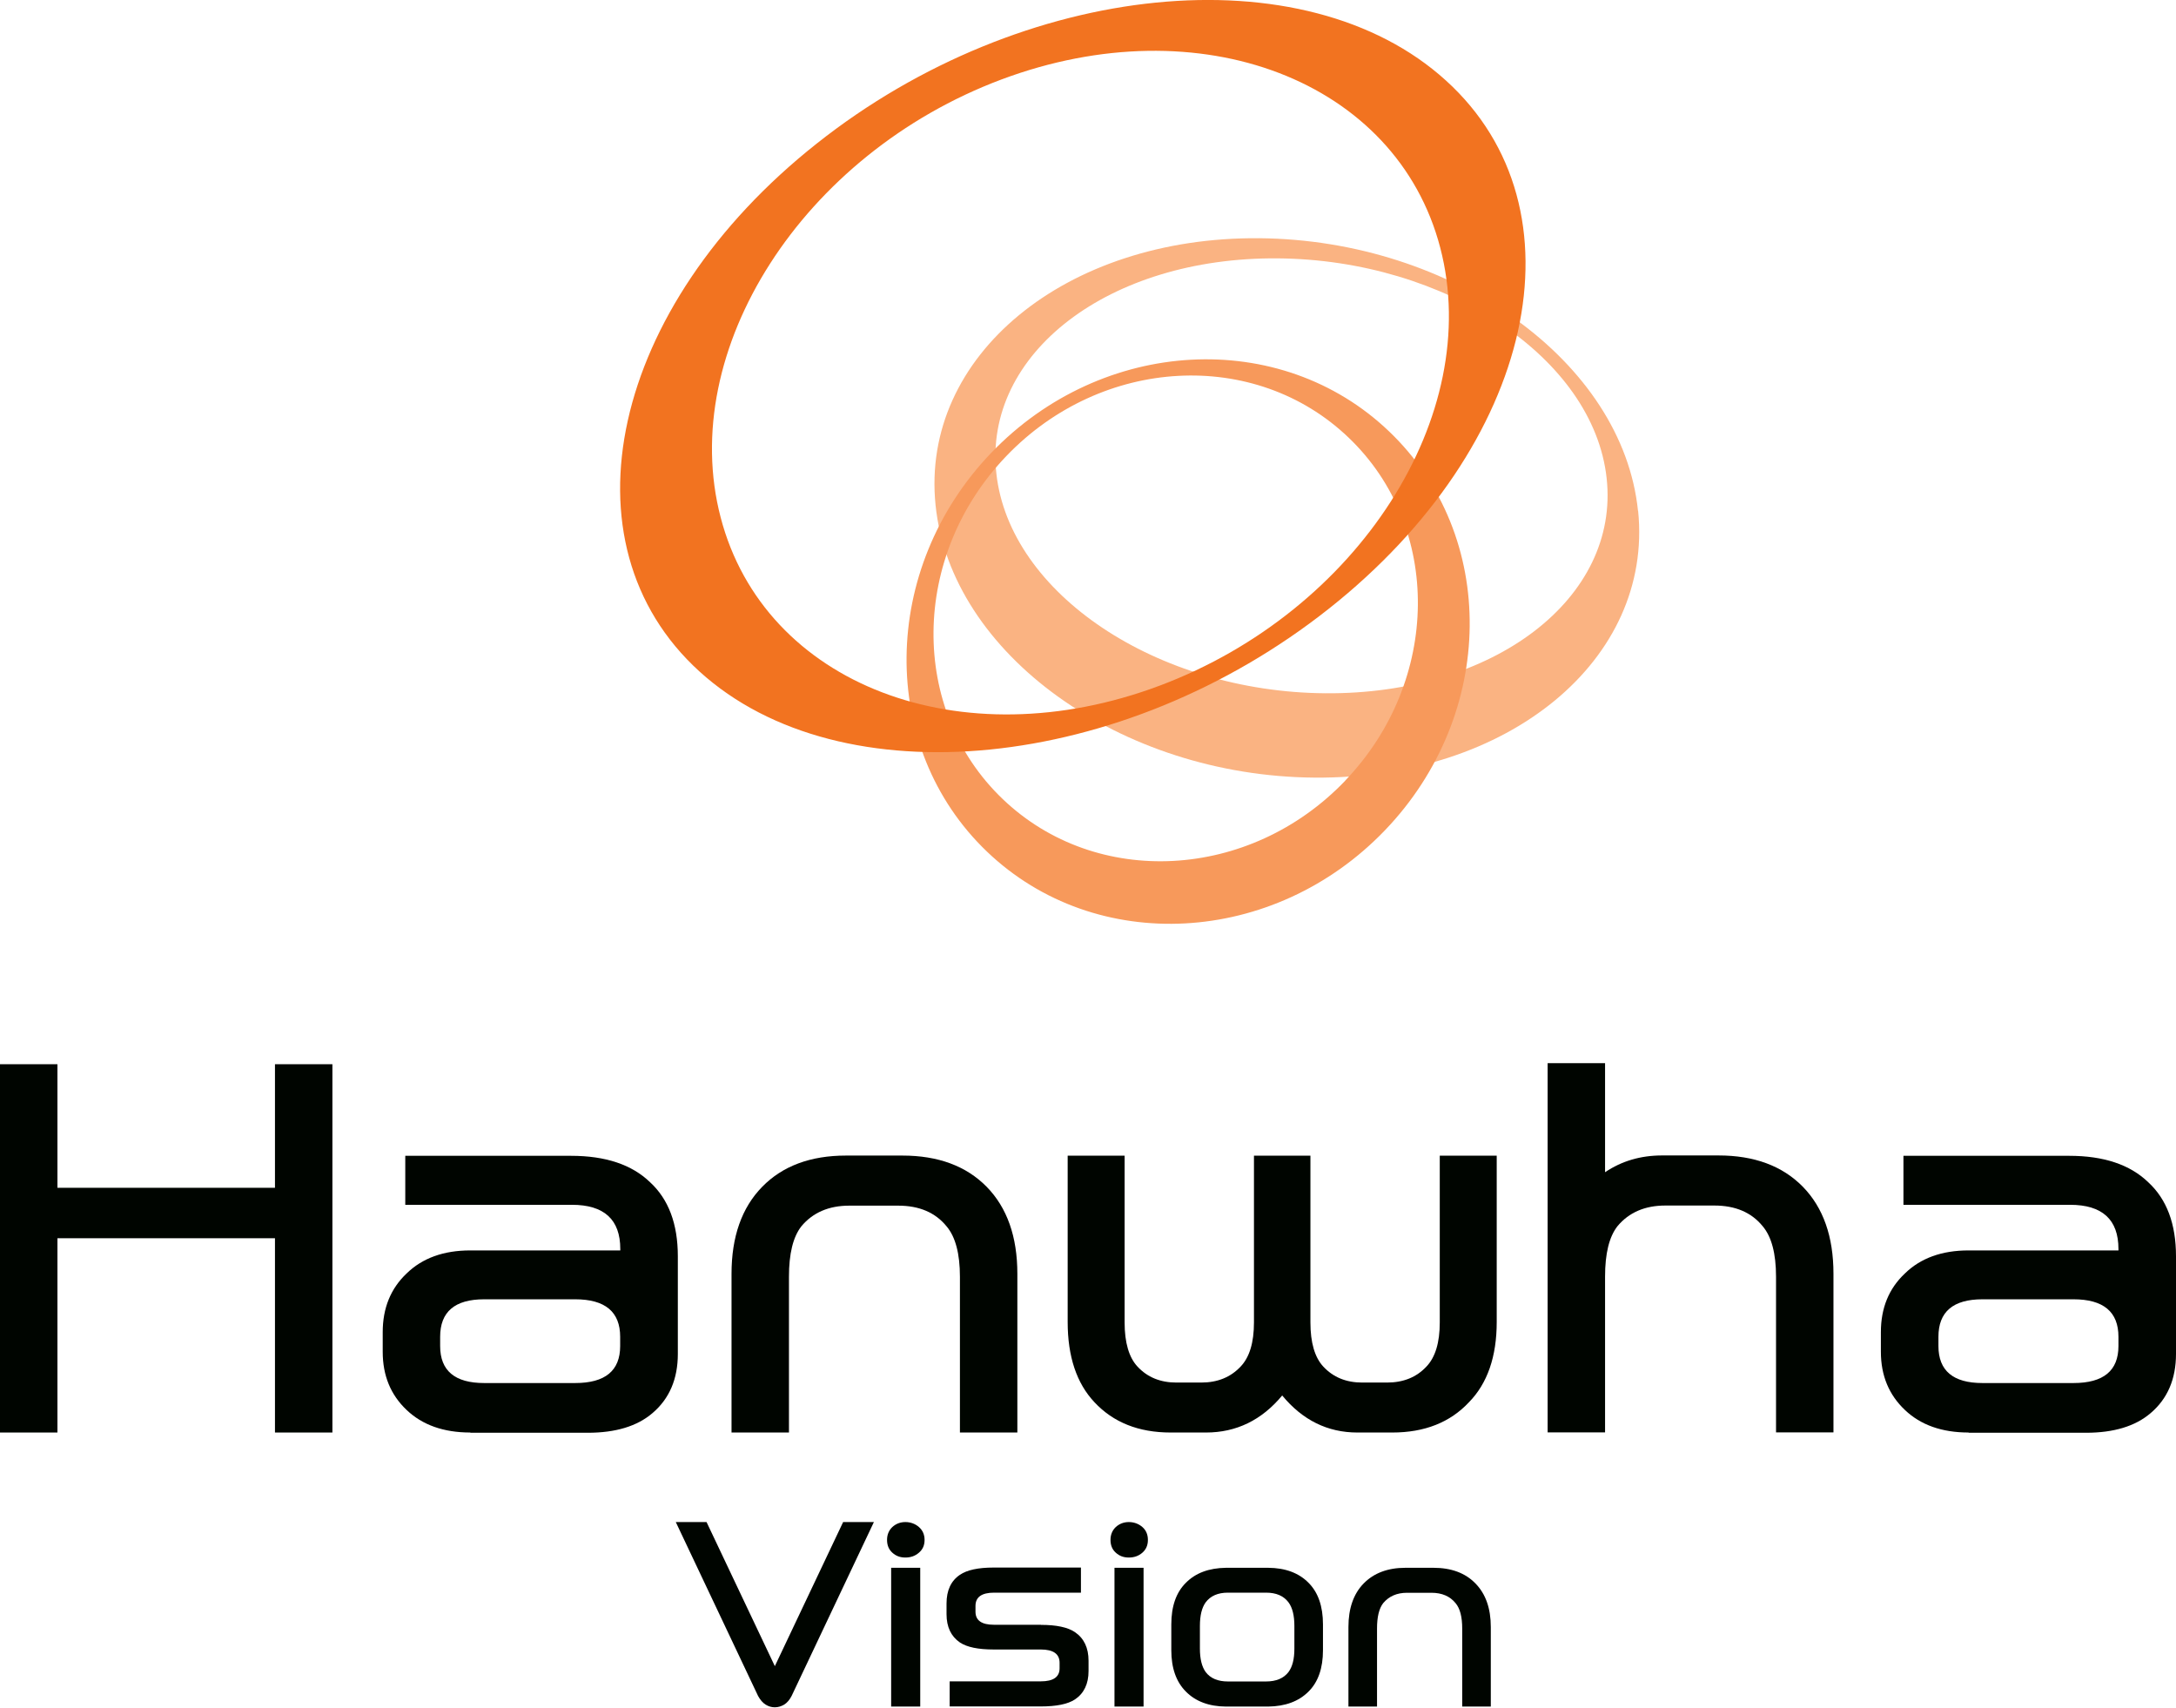
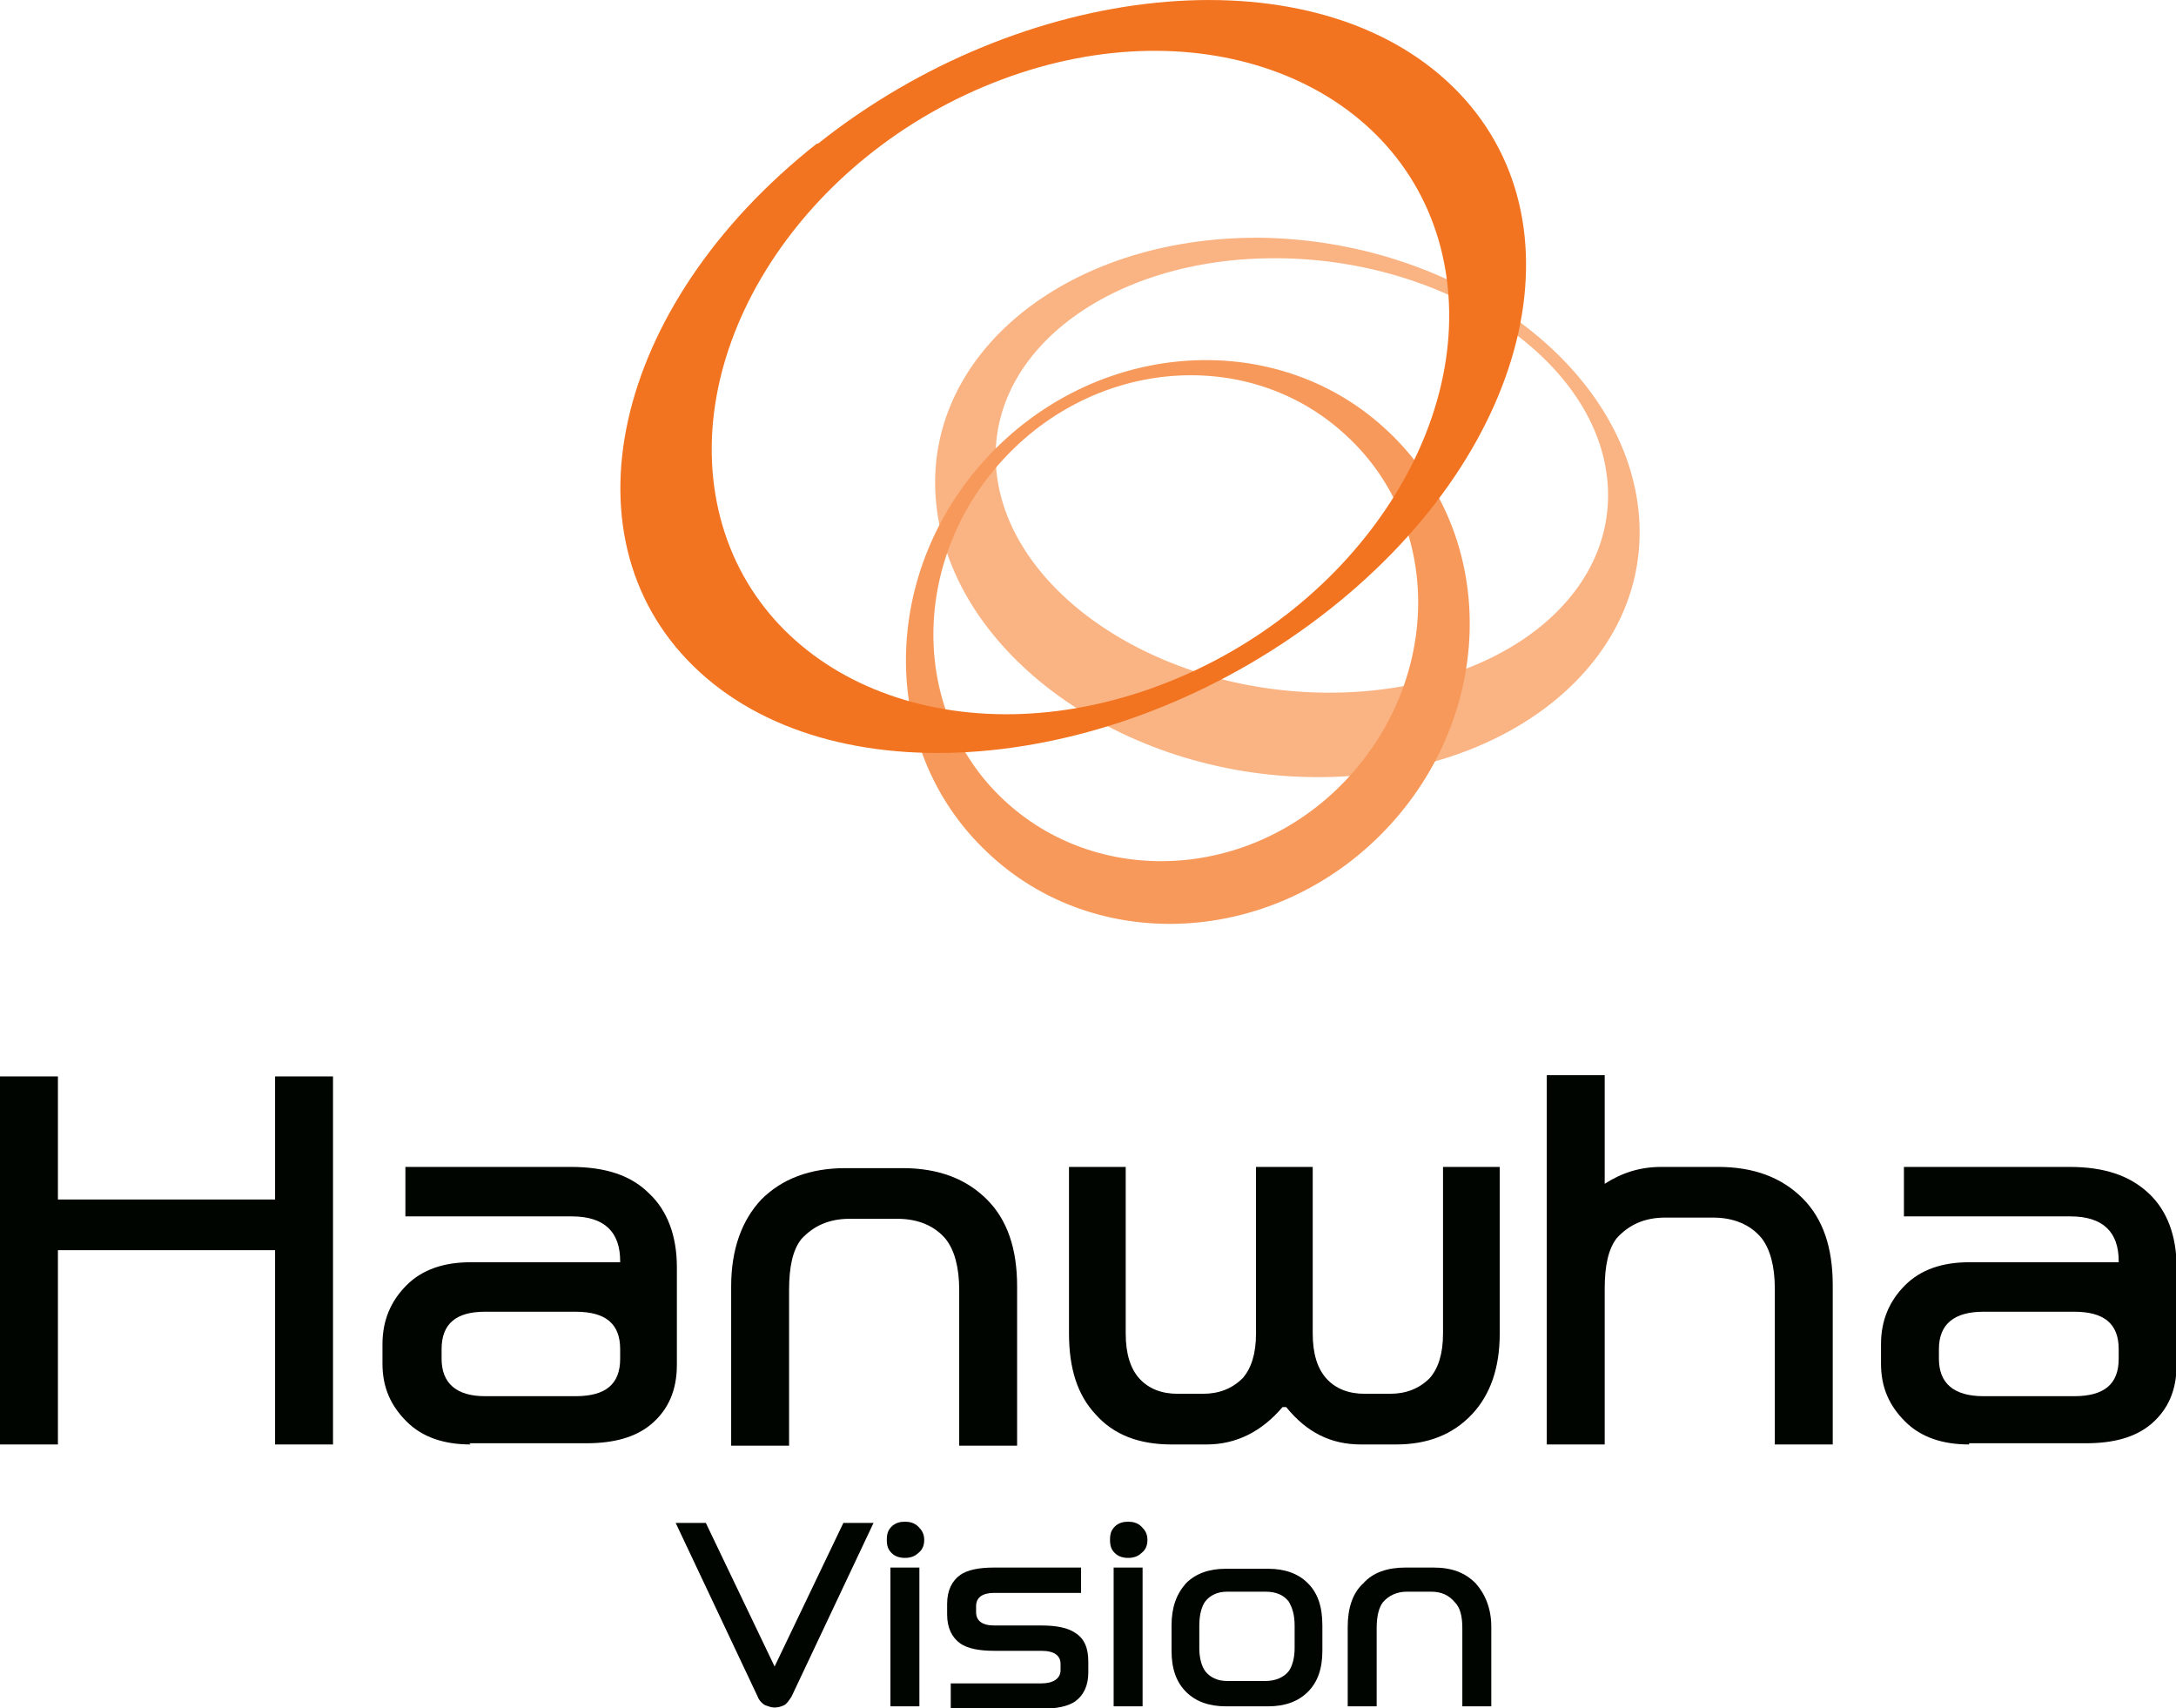
<svg xmlns="http://www.w3.org/2000/svg" id="_레이어_1" viewBox="0 0 180.35 141.48">
  <defs>
    <style>.cls-1{fill:#f7995b;}.cls-2{fill:#f27320;}.cls-3{fill:#fab382;}.cls-4{fill:#000500;}</style>
  </defs>
-   <path class="cls-3" d="M82.58,39.24c-1.1-9.95,9.34-17.94,23.31-17.83,13.96,.11,26.18,8.26,27.27,18.21,1.1,9.96-9.34,17.94-23.31,17.83-13.96-.1-26.18-8.26-27.27-18.21m53.18,3.09c-1.27-12.35-15.32-22.45-31.4-22.59-16.07-.13-28.08,9.77-26.82,22.11,1.26,12.34,15.32,22.46,31.4,22.59,16.07,.13,28.09-9.77,26.83-22.11" />
-   <path class="cls-1" d="M111.5,64.69c-7.92,8.28-20.63,8.95-28.39,1.53-7.77-7.42-7.63-20.15,.29-28.42,7.92-8.27,20.63-8.96,28.38-1.53,7.76,7.42,7.63,20.15-.29,28.42m-29.35-27.15c-9.2,9.61-9.36,24.4-.34,33.03,9.02,8.63,23.79,7.83,33-1.78,9.21-9.61,9.37-24.4,.34-33.03-9.01-8.63-23.79-7.83-33,1.78" />
-   <path class="cls-2" d="M82.99,6.59c16.47-6.17,32.76,.07,36.38,13.94,3.62,13.87-6.8,30.12-23.26,36.29-16.47,6.18-32.76-.07-36.38-13.94-3.63-13.87,6.79-30.11,23.26-36.29m-15.29,5.3c-17.1,13.52-21.44,33.12-9.72,43.76,11.72,10.65,35.08,8.32,52.16-5.21,17.09-13.52,21.44-33.12,9.71-43.76-11.72-10.65-35.07-8.32-52.15,5.21" />
+   <path class="cls-3" d="M 82.6 39.2 c -1.1 -9.9 9.3 -17.9 23.3 -17.8 c 14 0.1 26.2 8.3 27.3 18.2 c 1.1 10 -9.3 17.9 -23.3 17.8 c -14 -0.1 -26.2 -8.3 -27.3 -18.2 m 53.2 3.1 c -1.3 -12.3 -15.3 -22.4 -31.4 -22.6 c -16.1 -0.1 -28.1 9.8 -26.8 22.1 c 1.3 12.3 15.3 22.5 31.4 22.6 c 16.1 0.1 28.1 -9.8 26.8 -22.1" />
+   <path class="cls-1" d="M 111.5 64.7 c -7.9 8.3 -20.6 8.9 -28.4 1.5 c -7.8 -7.4 -7.6 -20.1 0.3 -28.4 c 7.9 -8.3 20.6 -9 28.4 -1.5 c 7.8 7.4 7.6 20.1 -0.3 28.4 m -29.4 -27.1 c -9.2 9.6 -9.4 24.4 -0.3 33 c 9 8.6 23.8 7.8 33 -1.8 c 9.2 -9.6 9.4 -24.4 0.3 -33 c -9 -8.6 -23.8 -7.8 -33 1.8" />
+   <path class="cls-2" d="M 83 6.6 c 16.5 -6.2 32.8 0.1 36.4 13.9 c 3.6 13.9 -6.8 30.1 -23.3 36.3 c -16.5 6.2 -32.8 -0.1 -36.4 -13.9 c -3.6 -13.9 6.8 -30.1 23.3 -36.3 m -15.3 5.3 c -17.1 13.5 -21.4 33.1 -9.7 43.8 c 11.7 10.7 35.1 8.3 52.2 -5.2 c 17.1 -13.5 21.4 -33.1 9.7 -43.8 c -11.7 -10.7 -35.1 -8.3 -52.1 5.2" />
  <g>
-     <path class="cls-4" d="M27.55,88.19v30.52h-4.76v-16.1H4.76v16.1H0v-30.52H4.76v10.24H22.79v-10.24h4.76Z" />
-     <path class="cls-4" d="M38.98,118.71c-2.22,0-3.98-.63-5.28-1.87-1.32-1.25-1.98-2.85-1.98-4.82v-1.63c0-1.99,.66-3.61,1.98-4.86,1.3-1.27,3.06-1.91,5.28-1.91h12.43v-.12c0-2.44-1.34-3.66-4.01-3.66h-13.81v-4.06h13.74c2.86,0,5.04,.73,6.55,2.19,1.53,1.41,2.3,3.45,2.3,6.14v8.09c0,2.07-.7,3.71-2.1,4.9-1.27,1.09-3.06,1.63-5.36,1.63h-9.73Zm8.69-11.04h-7.54c-2.44,0-3.65,1.04-3.65,3.11v.76c0,2.05,1.22,3.07,3.65,3.07h7.54c2.49,0,3.73-1.02,3.73-3.07v-.76c0-2.07-1.24-3.11-3.73-3.11Z" />
-     <path class="cls-4" d="M70.11,95.76h4.68c2.96,0,5.29,.86,6.99,2.59,1.69,1.73,2.54,4.13,2.54,7.21v13.15h-4.76v-12.91c0-1.91-.37-3.31-1.11-4.18-.93-1.14-2.26-1.71-4.01-1.71h-4.05c-1.69,0-3.02,.57-3.97,1.71-.69,.88-1.03,2.27-1.03,4.18v12.91h-4.76v-13.15c0-3.08,.85-5.48,2.54-7.21,1.69-1.73,4.01-2.59,6.95-2.59Z" />
-     <path class="cls-4" d="M106.27,115.64c-1.69,2.04-3.8,3.07-6.31,3.07h-2.94c-2.65,0-4.75-.84-6.31-2.51-1.48-1.57-2.22-3.79-2.22-6.65v-13.78h4.72v13.82c0,1.67,.36,2.9,1.07,3.66,.82,.88,1.89,1.32,3.22,1.32h2.06c1.35,0,2.43-.44,3.26-1.32,.74-.77,1.11-1.99,1.11-3.66v-13.82h4.68v13.82c0,1.67,.36,2.9,1.07,3.66,.82,.88,1.89,1.32,3.22,1.32h2.06c1.35,0,2.44-.44,3.26-1.32,.74-.77,1.11-1.99,1.11-3.66v-13.82h4.72v13.78c0,2.87-.77,5.09-2.3,6.65-1.56,1.67-3.68,2.51-6.35,2.51h-2.9c-2.46,0-4.54-1.02-6.23-3.07Z" />
-     <path class="cls-4" d="M138.03,99.9c-1.69,0-3.02,.57-3.97,1.71-.69,.88-1.03,2.27-1.03,4.18v12.91h-4.76v-30.6h4.76v9.04c1.38-.93,2.95-1.39,4.72-1.39h4.68c2.96,0,5.29,.86,6.99,2.59,1.69,1.73,2.54,4.13,2.54,7.21v13.15h-4.76v-12.91c0-1.91-.37-3.31-1.11-4.18-.93-1.14-2.26-1.71-4.01-1.71h-4.05Z" />
-     <path class="cls-4" d="M163.16,118.71c-2.22,0-3.98-.63-5.28-1.87-1.32-1.25-1.99-2.85-1.99-4.82v-1.63c0-1.99,.66-3.61,1.99-4.86,1.3-1.27,3.06-1.91,5.28-1.91h12.42v-.12c0-2.44-1.34-3.66-4.01-3.66h-13.81v-4.06h13.74c2.86,0,5.04,.73,6.55,2.19,1.53,1.41,2.3,3.45,2.3,6.14v8.09c0,2.07-.7,3.71-2.1,4.9-1.27,1.09-3.06,1.63-5.36,1.63h-9.73Zm8.69-11.04h-7.54c-2.44,0-3.65,1.04-3.65,3.11v.76c0,2.05,1.22,3.07,3.65,3.07h7.54c2.49,0,3.73-1.02,3.73-3.07v-.76c0-2.07-1.24-3.11-3.73-3.11Z" />
+     <path class="cls-4" d="M 27.6 89.2 v 30.5 h -4.8 v -16.1 H 4.8 v 16.1 H 0 v -30.5 H 4.8 v 10.2 H 22.8 v -10.2 h 4.8 Z" />
+     <path class="cls-4" d="M 39 119.7 c -2.2 0 -4 -0.6 -5.3 -1.9 c -1.3 -1.3 -2 -2.8 -2 -4.8 v -1.6 c 0 -2 0.7 -3.6 2 -4.9 c 1.3 -1.3 3.1 -1.9 5.3 -1.9 h 12.4 v -0.1 c 0 -2.4 -1.3 -3.7 -4 -3.7 h -13.8 v -4.1 h 13.7 c 2.9 0 5 0.7 6.5 2.2 c 1.5 1.4 2.3 3.5 2.3 6.1 v 8.1 c 0 2.1 -0.7 3.7 -2.1 4.9 c -1.3 1.1 -3.1 1.6 -5.4 1.6 h -9.7 Z m 8.7 -11 h -7.5 c -2.4 0 -3.6 1 -3.6 3.1 v 0.8 c 0 2 1.2 3.1 3.6 3.1 h 7.5 c 2.5 0 3.7 -1 3.7 -3.1 v -0.8 c 0 -2.1 -1.2 -3.1 -3.7 -3.1 Z" />
+     <path class="cls-4" d="M 70.1 96.8 h 4.7 c 3 0 5.3 0.9 7 2.6 c 1.7 1.7 2.5 4.1 2.5 7.2 v 13.2 h -4.8 v -12.9 c 0 -1.9 -0.4 -3.3 -1.1 -4.2 c -0.9 -1.1 -2.3 -1.7 -4 -1.7 h -4 c -1.7 0 -3 0.6 -4 1.7 c -0.7 0.9 -1 2.3 -1 4.2 v 12.9 h -4.8 v -13.2 c 0 -3.1 0.9 -5.5 2.5 -7.2 c 1.7 -1.7 4 -2.6 7 -2.6 Z" />
+     <path class="cls-4" d="M 106.3 116.6 c -1.7 2 -3.8 3.1 -6.3 3.1 h -2.9 c -2.7 0 -4.8 -0.8 -6.3 -2.5 c -1.5 -1.6 -2.2 -3.8 -2.2 -6.7 v -13.8 h 4.7 v 13.8 c 0 1.7 0.4 2.9 1.1 3.7 c 0.8 0.9 1.9 1.3 3.2 1.3 h 2.1 c 1.3 0 2.4 -0.4 3.3 -1.3 c 0.7 -0.8 1.1 -2 1.1 -3.7 v -13.8 h 4.7 v 13.8 c 0 1.7 0.4 2.9 1.1 3.7 c 0.8 0.9 1.9 1.3 3.2 1.3 h 2.1 c 1.3 0 2.4 -0.4 3.3 -1.3 c 0.7 -0.8 1.1 -2 1.1 -3.7 v -13.8 h 4.7 v 13.8 c 0 2.9 -0.8 5.1 -2.3 6.7 c -1.6 1.7 -3.7 2.5 -6.3 2.5 h -2.9 c -2.5 0 -4.5 -1 -6.2 -3.1 Z" />
+     <path class="cls-4" d="M 138 100.9 c -1.7 0 -3 0.6 -4 1.7 c -0.7 0.9 -1 2.3 -1 4.2 v 12.9 h -4.8 v -30.6 h 4.8 v 9 c 1.4 -0.9 2.9 -1.4 4.7 -1.4 h 4.7 c 3 0 5.3 0.9 7 2.6 c 1.7 1.7 2.5 4.1 2.5 7.2 v 13.2 h -4.8 v -12.9 c 0 -1.9 -0.4 -3.3 -1.1 -4.2 c -0.9 -1.1 -2.3 -1.7 -4 -1.7 h -4.1 Z" />
+     <path class="cls-4" d="M 163.2 119.7 c -2.2 0 -4 -0.6 -5.3 -1.9 c -1.3 -1.3 -2 -2.8 -2 -4.8 v -1.6 c 0 -2 0.7 -3.6 2 -4.9 c 1.3 -1.3 3.1 -1.9 5.3 -1.9 h 12.4 v -0.1 c 0 -2.4 -1.3 -3.7 -4 -3.7 h -13.8 v -4.1 h 13.7 c 2.9 0 5 0.7 6.6 2.2 c 1.5 1.4 2.3 3.5 2.3 6.1 v 8.1 c 0 2.1 -0.7 3.7 -2.1 4.9 c -1.3 1.1 -3.1 1.6 -5.4 1.6 h -9.7 Z m 8.7 -11 h -7.5 c -2.4 0 -3.7 1 -3.7 3.1 v 0.8 c 0 2 1.2 3.1 3.7 3.1 h 7.5 c 2.5 0 3.7 -1 3.7 -3.1 v -0.8 c 0 -2.1 -1.2 -3.1 -3.7 -3.1 Z" />
  </g>
  <g>
-     <path class="cls-4" d="M64.21,141.48c-.26,0-.51-.07-.75-.22-.24-.15-.45-.39-.63-.72l-6.82-14.41h2.55l5.66,11.94,5.66-11.94h2.55l-6.82,14.41c-.17,.33-.38,.57-.62,.72-.24,.14-.5,.22-.76,.22Z" />
-     <path class="cls-4" d="M76.63,127.61c0,.44-.15,.79-.47,1.06-.31,.27-.68,.4-1.12,.4s-.78-.13-1.08-.4c-.3-.27-.44-.62-.44-1.06s.15-.79,.44-1.07c.3-.27,.66-.41,1.08-.41s.81,.14,1.12,.41c.31,.27,.47,.63,.47,1.07Zm-2.77,13.81v-11.5h2.41v11.5h-2.41Z" />
-     <path class="cls-4" d="M86.28,134.65c1.28,0,2.22,.2,2.81,.6,.75,.51,1.13,1.3,1.13,2.37v.86c0,1.06-.38,1.85-1.13,2.35-.59,.39-1.54,.58-2.83,.58h-7.55v-2.08h7.55c1.04,0,1.56-.36,1.56-1.08v-.46c0-.73-.52-1.1-1.56-1.1h-3.91c-1.27,0-2.2-.19-2.79-.58-.74-.51-1.11-1.29-1.11-2.35v-.88c0-1.09,.37-1.88,1.11-2.38,.59-.4,1.52-.6,2.79-.6h7.24v2.08h-7.2c-1.03,0-1.54,.37-1.54,1.1v.48c0,.72,.51,1.08,1.52,1.08h3.91Z" />
-     <path class="cls-4" d="M95.14,127.61c0,.44-.15,.79-.46,1.06-.31,.27-.68,.4-1.12,.4s-.78-.13-1.08-.4c-.3-.27-.44-.62-.44-1.06s.15-.79,.44-1.07c.3-.27,.66-.41,1.08-.41s.81,.14,1.12,.41c.31,.27,.46,.63,.46,1.07Zm-2.77,13.81v-11.5h2.41v11.5h-2.41Z" />
-     <path class="cls-4" d="M105.11,141.42h-3.5c-1.41-.01-2.52-.43-3.32-1.24-.8-.8-1.21-1.94-1.21-3.43v-2.14c0-1.5,.4-2.65,1.21-3.45,.8-.81,1.91-1.22,3.32-1.24h3.5c1.43,.01,2.54,.43,3.34,1.24,.8,.8,1.2,1.95,1.2,3.45v2.14c0,1.49-.4,2.64-1.2,3.43-.81,.81-1.92,1.22-3.34,1.24Zm-.18-2.08c.84,0,1.46-.26,1.86-.78,.33-.44,.49-1.08,.49-1.94v-1.88c0-.86-.16-1.52-.49-1.96-.4-.53-1.01-.8-1.86-.8h-3.16c-.83,0-1.44,.27-1.84,.8-.32,.44-.48,1.09-.48,1.96v1.88c0,.85,.16,1.5,.48,1.94,.39,.52,1.01,.78,1.84,.78h3.16Z" />
-     <path class="cls-4" d="M116.48,129.92h2.33c1.47,0,2.64,.43,3.48,1.3,.85,.87,1.27,2.07,1.27,3.61v6.59h-2.37v-6.47c0-.96-.18-1.66-.55-2.1-.46-.57-1.13-.86-2-.86h-2.02c-.85,0-1.5,.29-1.98,.86-.34,.44-.51,1.14-.51,2.1v6.47h-2.37v-6.59c0-1.54,.42-2.75,1.26-3.61,.84-.86,2-1.3,3.46-1.3Z" />
+     <path class="cls-4" d="M 64.2 141.5 c -0.3 0 -0.5 -0.1 -0.8 -0.2 c -0.2 -0.1 -0.5 -0.4 -0.6 -0.7 l -6.8 -14.4 h 2.5 l 5.7 11.9 l 5.7 -11.9 h 2.5 l -6.8 14.4 c -0.2 0.3 -0.4 0.6 -0.6 0.7 c -0.2 0.1 -0.5 0.2 -0.8 0.2 Z" />
+     <path class="cls-4" d="M 76.6 127.6 c 0 0.4 -0.1 0.8 -0.5 1.1 c -0.3 0.3 -0.7 0.4 -1.1 0.4 s -0.8 -0.1 -1.1 -0.4 c -0.3 -0.3 -0.4 -0.6 -0.4 -1.1 s 0.1 -0.8 0.4 -1.1 c 0.3 -0.3 0.7 -0.4 1.1 -0.4 s 0.8 0.1 1.1 0.4 c 0.3 0.3 0.5 0.6 0.5 1.1 Z m -2.8 13.8 v -11.5 h 2.4 v 11.5 h -2.4 Z" />
+     <path class="cls-4" d="M 86.3 134.7 c 1.3 0 2.2 0.2 2.8 0.6 c 0.8 0.5 1.1 1.3 1.1 2.4 v 0.9 c 0 1.1 -0.4 1.9 -1.1 2.4 c -0.6 0.4 -1.5 0.6 -2.8 0.6 h -7.5 v -2.1 h 7.5 c 1 0 1.6 -0.4 1.6 -1.1 v -0.5 c 0 -0.7 -0.5 -1.1 -1.6 -1.1 h -3.9 c -1.3 0 -2.2 -0.2 -2.8 -0.6 c -0.7 -0.5 -1.1 -1.3 -1.1 -2.4 v -0.9 c 0 -1.1 0.4 -1.9 1.1 -2.4 c 0.6 -0.4 1.5 -0.6 2.8 -0.6 h 7.2 v 2.1 h -7.2 c -1 0 -1.5 0.4 -1.5 1.1 v 0.5 c 0 0.7 0.5 1.1 1.5 1.1 h 3.9 Z" />
+     <path class="cls-4" d="M 95.1 127.6 c 0 0.4 -0.1 0.8 -0.5 1.1 c -0.3 0.3 -0.7 0.4 -1.1 0.4 s -0.8 -0.1 -1.1 -0.4 c -0.3 -0.3 -0.4 -0.6 -0.4 -1.1 s 0.1 -0.8 0.4 -1.1 c 0.3 -0.3 0.7 -0.4 1.1 -0.4 s 0.8 0.1 1.1 0.4 c 0.3 0.3 0.5 0.6 0.5 1.1 Z m -2.8 13.8 v -11.5 h 2.4 v 11.5 h -2.4 Z" />
+     <path class="cls-4" d="M 105.1 141.4 h -3.5 c -1.4 0 -2.5 -0.4 -3.3 -1.2 c -0.8 -0.8 -1.2 -1.9 -1.2 -3.4 v -2.1 c 0 -1.5 0.4 -2.6 1.2 -3.5 c 0.8 -0.8 1.9 -1.2 3.3 -1.2 h 3.5 c 1.4 0 2.5 0.4 3.3 1.2 c 0.8 0.8 1.2 1.9 1.2 3.5 v 2.1 c 0 1.5 -0.4 2.6 -1.2 3.4 c -0.8 0.8 -1.9 1.2 -3.3 1.2 Z m -0.2 -2.1 c 0.8 0 1.5 -0.3 1.9 -0.8 c 0.3 -0.4 0.5 -1.1 0.5 -1.9 v -1.9 c 0 -0.9 -0.2 -1.5 -0.5 -2 c -0.4 -0.5 -1 -0.8 -1.9 -0.8 h -3.2 c -0.8 0 -1.4 0.3 -1.8 0.8 c -0.3 0.4 -0.5 1.1 -0.5 2 v 1.9 c 0 0.8 0.2 1.5 0.5 1.9 c 0.4 0.5 1 0.8 1.8 0.8 h 3.2 Z" />
+     <path class="cls-4" d="M 116.5 129.9 h 2.3 c 1.5 0 2.6 0.4 3.5 1.3 c 0.8 0.9 1.3 2.1 1.3 3.6 v 6.6 h -2.4 v -6.5 c 0 -1 -0.2 -1.7 -0.6 -2.1 c -0.5 -0.6 -1.1 -0.9 -2 -0.9 h -2 c -0.8 0 -1.5 0.3 -2 0.9 c -0.3 0.4 -0.5 1.1 -0.5 2.1 v 6.5 h -2.4 v -6.6 c 0 -1.5 0.4 -2.8 1.3 -3.6 c 0.8 -0.9 2 -1.3 3.5 -1.3 Z" />
  </g>
</svg>
